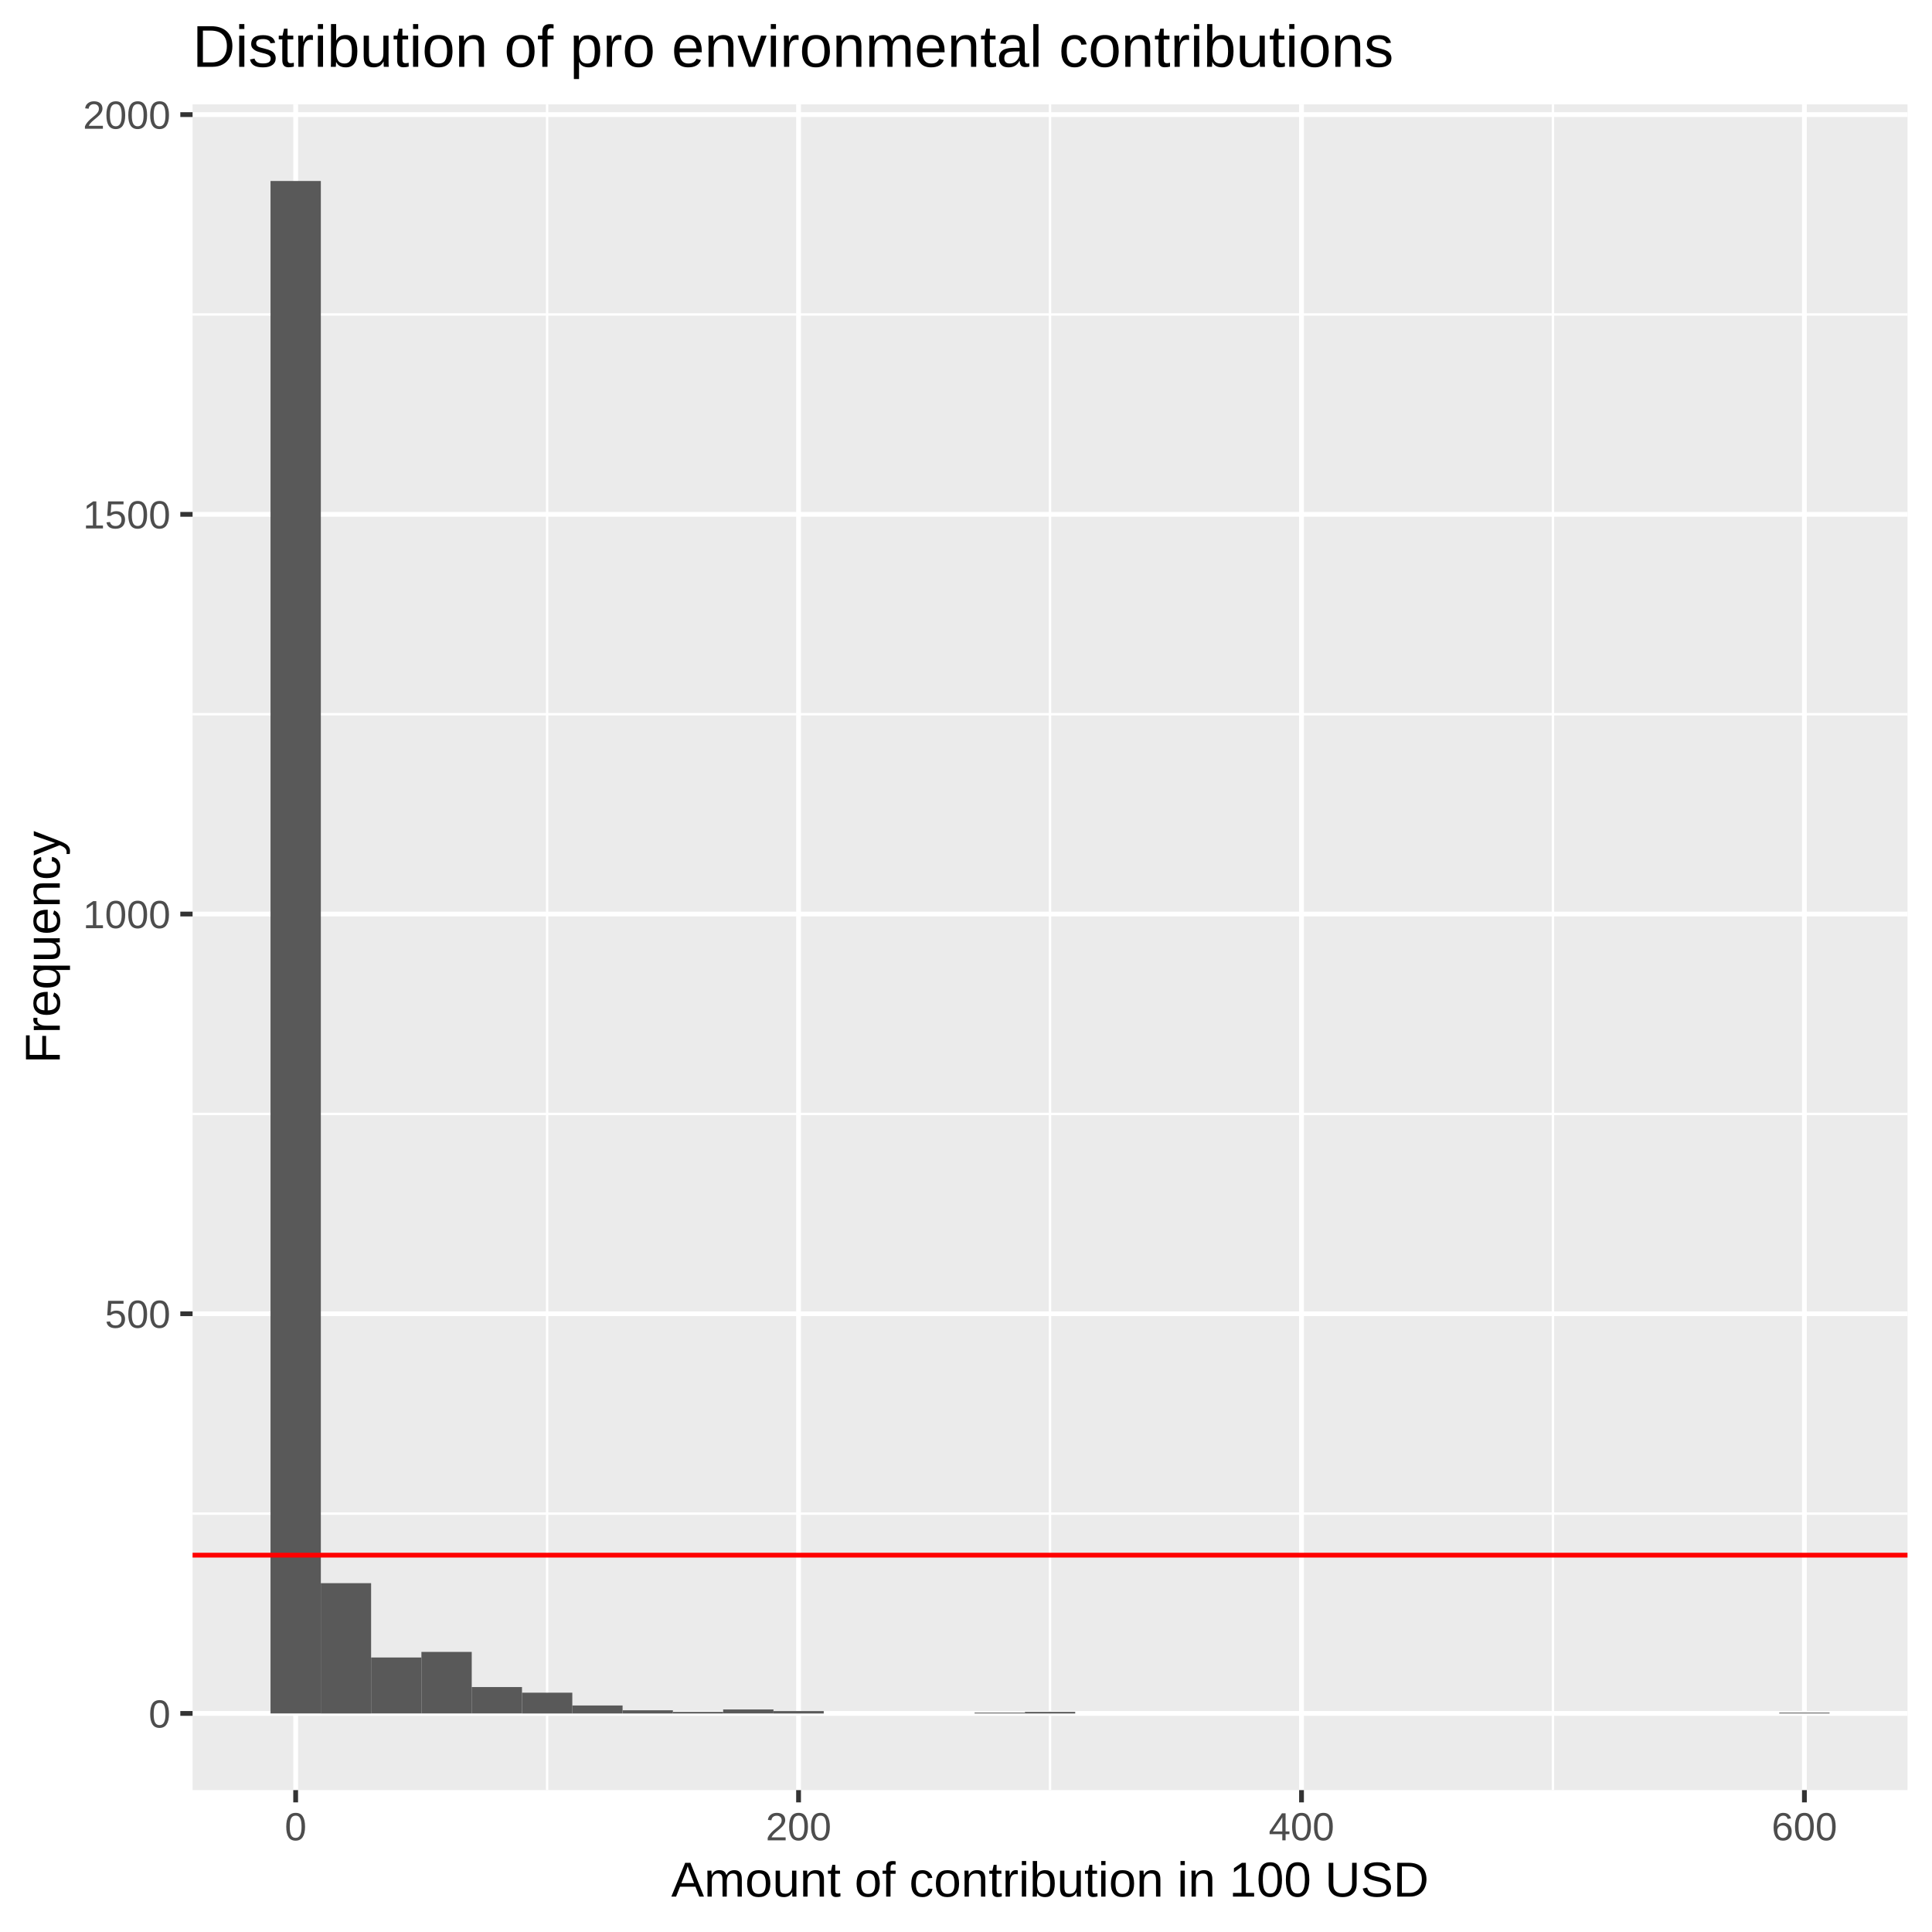
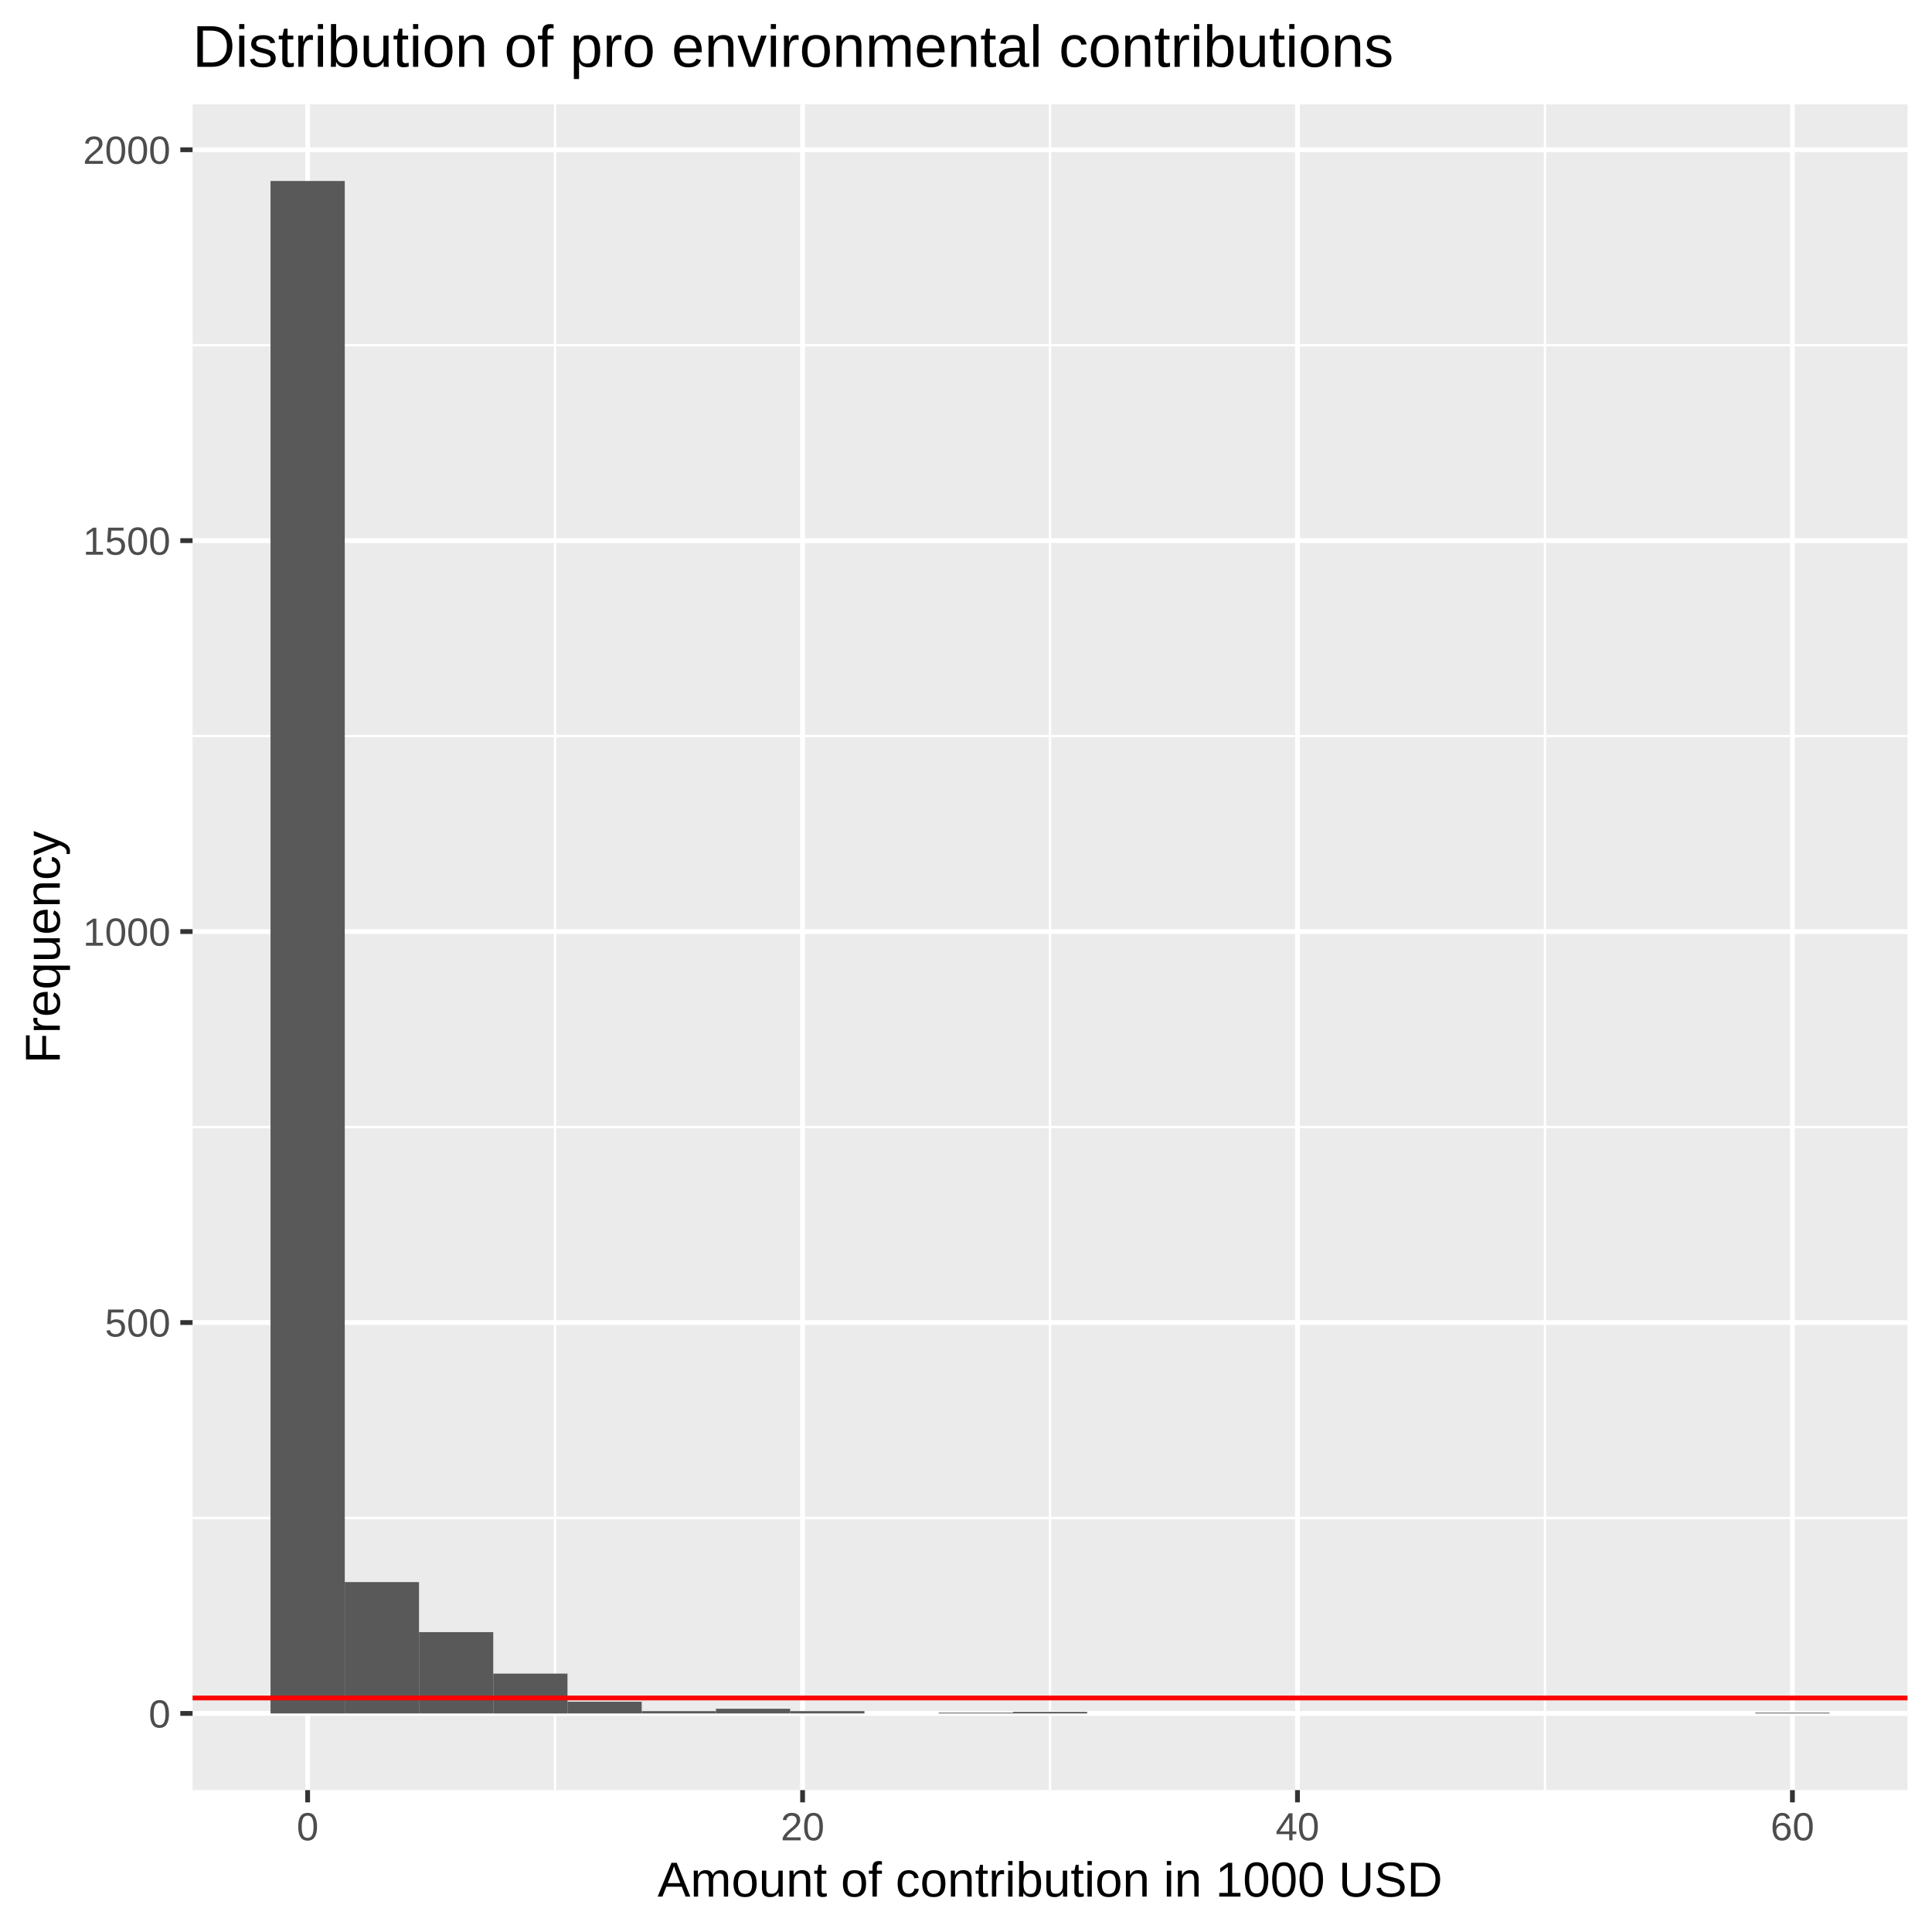
<svg xmlns="http://www.w3.org/2000/svg" class="svglite" width="432.00pt" height="432.00pt" viewBox="0 0 432.00 432.00">
  <defs>
    <style type="text/css">
    .svglite line, .svglite polyline, .svglite polygon, .svglite path, .svglite rect, .svglite circle {
      fill: none;
      stroke: #000000;
      stroke-linecap: round;
      stroke-linejoin: round;
      stroke-miterlimit: 10.00;
    }
    .svglite text {
      white-space: pre;
    }
  </style>
  </defs>
  <rect width="100%" height="100%" style="stroke: none; fill: #FFFFFF;" />
  <defs>
    <clipPath id="cpMC4wMHw0MzIuMDB8MC4wMHw0MzIuMDA=">
      <rect x="0.00" y="0.00" width="432.00" height="432.00" />
    </clipPath>
  </defs>
  <g clip-path="url(#cpMC4wMHw0MzIuMDB8MC4wMHw0MzIuMDA=)">
    <rect x="0" y="0" width="432.00" height="432.00" style="stroke-width: 1.07; stroke: #FFFFFF; fill: #FFFFFF;" />
  </g>
  <defs>
    <clipPath id="cpNDMuMDZ8NDI2LjUyfDIzLjM0fDQwMC4yNw==">
      <rect x="43.06" y="23.34" width="383.46" height="376.93" />
    </clipPath>
  </defs>
  <g clip-path="url(#cpNDMuMDZ8NDI2LjUyfDIzLjM0fDQwMC4yNw==)">
    <rect x="43.06" y="23.34" width="383.46" height="376.93" style="stroke-width: 1.07; stroke: none; fill: #EBEBEB;" />
-     <polyline points="43.06,338.45 426.52,338.45 " style="stroke-width: 0.53; stroke: #FFFFFF; stroke-linecap: butt;" />
-     <polyline points="43.06,249.07 426.52,249.07 " style="stroke-width: 0.53; stroke: #FFFFFF; stroke-linecap: butt;" />
-     <polyline points="43.06,159.70 426.52,159.70 " style="stroke-width: 0.53; stroke: #FFFFFF; stroke-linecap: butt;" />
-     <polyline points="43.06,70.32 426.52,70.32 " style="stroke-width: 0.53; stroke: #FFFFFF; stroke-linecap: butt;" />
-     <polyline points="122.34,400.27 122.34,23.34 " style="stroke-width: 0.53; stroke: #FFFFFF; stroke-linecap: butt;" />
+     <polyline points="43.06,339.43 426.52,339.43 " style="stroke-width: 0.53; stroke: #FFFFFF; stroke-linecap: butt;" />
+     <polyline points="43.06,252.01 426.52,252.01 " style="stroke-width: 0.53; stroke: #FFFFFF; stroke-linecap: butt;" />
+     <polyline points="43.06,164.60 426.52,164.60 " style="stroke-width: 0.53; stroke: #FFFFFF; stroke-linecap: butt;" />
+     <polyline points="43.06,77.18 426.52,77.18 " style="stroke-width: 0.53; stroke: #FFFFFF; stroke-linecap: butt;" />
+     <polyline points="124.12,400.27 124.12,23.34 " style="stroke-width: 0.53; stroke: #FFFFFF; stroke-linecap: butt;" />
    <polyline points="234.79,400.27 234.79,23.34 " style="stroke-width: 0.53; stroke: #FFFFFF; stroke-linecap: butt;" />
-     <polyline points="347.24,400.27 347.24,23.34 " style="stroke-width: 0.53; stroke: #FFFFFF; stroke-linecap: butt;" />
+     <polyline points="345.46,400.27 345.46,23.34 " style="stroke-width: 0.53; stroke: #FFFFFF; stroke-linecap: butt;" />
    <polyline points="43.06,383.13 426.52,383.13 " style="stroke-width: 1.07; stroke: #FFFFFF; stroke-linecap: butt;" />
-     <polyline points="43.06,293.76 426.52,293.76 " style="stroke-width: 1.07; stroke: #FFFFFF; stroke-linecap: butt;" />
-     <polyline points="43.06,204.38 426.52,204.38 " style="stroke-width: 1.07; stroke: #FFFFFF; stroke-linecap: butt;" />
-     <polyline points="43.06,115.01 426.52,115.01 " style="stroke-width: 1.07; stroke: #FFFFFF; stroke-linecap: butt;" />
-     <polyline points="43.06,25.63 426.52,25.63 " style="stroke-width: 1.07; stroke: #FFFFFF; stroke-linecap: butt;" />
-     <polyline points="66.11,400.27 66.11,23.34 " style="stroke-width: 1.07; stroke: #FFFFFF; stroke-linecap: butt;" />
-     <polyline points="178.56,400.27 178.56,23.34 " style="stroke-width: 1.07; stroke: #FFFFFF; stroke-linecap: butt;" />
-     <polyline points="291.02,400.27 291.02,23.34 " style="stroke-width: 1.07; stroke: #FFFFFF; stroke-linecap: butt;" />
-     <polyline points="403.47,400.27 403.47,23.34 " style="stroke-width: 1.07; stroke: #FFFFFF; stroke-linecap: butt;" />
-     <rect x="60.49" y="40.47" width="11.25" height="342.66" style="stroke-width: 1.07; stroke: none; stroke-linecap: butt; stroke-linejoin: miter; fill: #595959;" />
-     <rect x="71.73" y="354.00" width="11.25" height="29.14" style="stroke-width: 1.07; stroke: none; stroke-linecap: butt; stroke-linejoin: miter; fill: #595959;" />
-     <rect x="82.98" y="370.62" width="11.25" height="12.51" style="stroke-width: 1.07; stroke: none; stroke-linecap: butt; stroke-linejoin: miter; fill: #595959;" />
-     <rect x="94.23" y="369.37" width="11.25" height="13.76" style="stroke-width: 1.07; stroke: none; stroke-linecap: butt; stroke-linejoin: miter; fill: #595959;" />
-     <rect x="105.47" y="377.23" width="11.25" height="5.90" style="stroke-width: 1.07; stroke: none; stroke-linecap: butt; stroke-linejoin: miter; fill: #595959;" />
-     <rect x="116.72" y="378.49" width="11.25" height="4.65" style="stroke-width: 1.07; stroke: none; stroke-linecap: butt; stroke-linejoin: miter; fill: #595959;" />
-     <rect x="127.96" y="381.35" width="11.25" height="1.79" style="stroke-width: 1.07; stroke: none; stroke-linecap: butt; stroke-linejoin: miter; fill: #595959;" />
-     <rect x="139.21" y="382.42" width="11.25" height="0.72" style="stroke-width: 1.07; stroke: none; stroke-linecap: butt; stroke-linejoin: miter; fill: #595959;" />
-     <rect x="150.45" y="382.78" width="11.25" height="0.36" style="stroke-width: 1.07; stroke: none; stroke-linecap: butt; stroke-linejoin: miter; fill: #595959;" />
-     <rect x="161.70" y="382.24" width="11.25" height="0.89" style="stroke-width: 1.07; stroke: none; stroke-linecap: butt; stroke-linejoin: miter; fill: #595959;" />
-     <rect x="172.94" y="382.60" width="11.25" height="0.54" style="stroke-width: 1.07; stroke: none; stroke-linecap: butt; stroke-linejoin: miter; fill: #595959;" />
-     <rect x="184.19" y="383.13" width="11.25" height="0.00" style="stroke-width: 1.07; stroke: none; stroke-linecap: butt; stroke-linejoin: miter; fill: #595959;" />
-     <rect x="195.43" y="383.13" width="11.25" height="0.00" style="stroke-width: 1.07; stroke: none; stroke-linecap: butt; stroke-linejoin: miter; fill: #595959;" />
-     <rect x="206.68" y="383.13" width="11.25" height="0.00" style="stroke-width: 1.07; stroke: none; stroke-linecap: butt; stroke-linejoin: miter; fill: #595959;" />
-     <rect x="217.92" y="382.95" width="11.25" height="0.18" style="stroke-width: 1.07; stroke: none; stroke-linecap: butt; stroke-linejoin: miter; fill: #595959;" />
-     <rect x="229.17" y="382.78" width="11.25" height="0.36" style="stroke-width: 1.07; stroke: none; stroke-linecap: butt; stroke-linejoin: miter; fill: #595959;" />
-     <rect x="240.41" y="383.13" width="11.25" height="0.00" style="stroke-width: 1.07; stroke: none; stroke-linecap: butt; stroke-linejoin: miter; fill: #595959;" />
-     <rect x="251.66" y="383.13" width="11.25" height="0.00" style="stroke-width: 1.07; stroke: none; stroke-linecap: butt; stroke-linejoin: miter; fill: #595959;" />
-     <rect x="262.90" y="383.13" width="11.25" height="0.00" style="stroke-width: 1.07; stroke: none; stroke-linecap: butt; stroke-linejoin: miter; fill: #595959;" />
-     <rect x="274.15" y="383.13" width="11.25" height="0.00" style="stroke-width: 1.07; stroke: none; stroke-linecap: butt; stroke-linejoin: miter; fill: #595959;" />
-     <rect x="285.39" y="383.13" width="11.25" height="0.00" style="stroke-width: 1.07; stroke: none; stroke-linecap: butt; stroke-linejoin: miter; fill: #595959;" />
-     <rect x="296.64" y="383.13" width="11.25" height="0.00" style="stroke-width: 1.07; stroke: none; stroke-linecap: butt; stroke-linejoin: miter; fill: #595959;" />
-     <rect x="307.88" y="383.13" width="11.25" height="0.00" style="stroke-width: 1.07; stroke: none; stroke-linecap: butt; stroke-linejoin: miter; fill: #595959;" />
-     <rect x="319.13" y="383.13" width="11.25" height="0.00" style="stroke-width: 1.07; stroke: none; stroke-linecap: butt; stroke-linejoin: miter; fill: #595959;" />
-     <rect x="330.37" y="383.13" width="11.25" height="0.00" style="stroke-width: 1.07; stroke: none; stroke-linecap: butt; stroke-linejoin: miter; fill: #595959;" />
-     <rect x="341.62" y="383.13" width="11.25" height="0.00" style="stroke-width: 1.07; stroke: none; stroke-linecap: butt; stroke-linejoin: miter; fill: #595959;" />
-     <rect x="352.86" y="383.13" width="11.25" height="0.00" style="stroke-width: 1.07; stroke: none; stroke-linecap: butt; stroke-linejoin: miter; fill: #595959;" />
-     <rect x="364.11" y="383.13" width="11.25" height="0.00" style="stroke-width: 1.07; stroke: none; stroke-linecap: butt; stroke-linejoin: miter; fill: #595959;" />
-     <rect x="375.35" y="383.13" width="11.25" height="0.00" style="stroke-width: 1.07; stroke: none; stroke-linecap: butt; stroke-linejoin: miter; fill: #595959;" />
-     <rect x="386.60" y="383.13" width="11.25" height="0.00" style="stroke-width: 1.07; stroke: none; stroke-linecap: butt; stroke-linejoin: miter; fill: #595959;" />
-     <rect x="397.85" y="382.95" width="11.25" height="0.18" style="stroke-width: 1.07; stroke: none; stroke-linecap: butt; stroke-linejoin: miter; fill: #595959;" />
-     <line x1="43.06" y1="347.74" x2="426.52" y2="347.74" style="stroke-width: 1.07; stroke: #FF0000; stroke-linecap: butt;" />
+     <polyline points="43.06,295.72 426.52,295.72 " style="stroke-width: 1.07; stroke: #FFFFFF; stroke-linecap: butt;" />
+     <polyline points="43.06,208.30 426.52,208.30 " style="stroke-width: 1.07; stroke: #FFFFFF; stroke-linecap: butt;" />
+     <polyline points="43.06,120.89 426.52,120.89 " style="stroke-width: 1.07; stroke: #FFFFFF; stroke-linecap: butt;" />
+     <polyline points="43.06,33.48 426.52,33.48 " style="stroke-width: 1.07; stroke: #FFFFFF; stroke-linecap: butt;" />
+     <polyline points="68.79,400.27 68.79,23.34 " style="stroke-width: 1.07; stroke: #FFFFFF; stroke-linecap: butt;" />
+     <polyline points="179.46,400.27 179.46,23.34 " style="stroke-width: 1.07; stroke: #FFFFFF; stroke-linecap: butt;" />
+     <polyline points="290.12,400.27 290.12,23.34 " style="stroke-width: 1.07; stroke: #FFFFFF; stroke-linecap: butt;" />
+     <polyline points="400.79,400.27 400.79,23.34 " style="stroke-width: 1.07; stroke: #FFFFFF; stroke-linecap: butt;" />
+     <rect x="60.49" y="40.47" width="16.60" height="342.66" style="stroke-width: 1.07; stroke: none; stroke-linecap: butt; stroke-linejoin: miter; fill: #595959;" />
+     <rect x="77.09" y="353.76" width="16.60" height="29.37" style="stroke-width: 1.07; stroke: none; stroke-linecap: butt; stroke-linejoin: miter; fill: #595959;" />
+     <rect x="93.69" y="364.95" width="16.60" height="18.18" style="stroke-width: 1.07; stroke: none; stroke-linecap: butt; stroke-linejoin: miter; fill: #595959;" />
+     <rect x="110.29" y="374.22" width="16.60" height="8.92" style="stroke-width: 1.07; stroke: none; stroke-linecap: butt; stroke-linejoin: miter; fill: #595959;" />
+     <rect x="126.89" y="380.51" width="16.60" height="2.62" style="stroke-width: 1.07; stroke: none; stroke-linecap: butt; stroke-linejoin: miter; fill: #595959;" />
+     <rect x="143.49" y="382.61" width="16.60" height="0.52" style="stroke-width: 1.07; stroke: none; stroke-linecap: butt; stroke-linejoin: miter; fill: #595959;" />
+     <rect x="160.09" y="382.08" width="16.60" height="1.05" style="stroke-width: 1.07; stroke: none; stroke-linecap: butt; stroke-linejoin: miter; fill: #595959;" />
+     <rect x="176.69" y="382.61" width="16.60" height="0.52" style="stroke-width: 1.07; stroke: none; stroke-linecap: butt; stroke-linejoin: miter; fill: #595959;" />
+     <rect x="193.29" y="383.13" width="16.60" height="0.00" style="stroke-width: 1.07; stroke: none; stroke-linecap: butt; stroke-linejoin: miter; fill: #595959;" />
+     <rect x="209.89" y="382.96" width="16.60" height="0.17" style="stroke-width: 1.07; stroke: none; stroke-linecap: butt; stroke-linejoin: miter; fill: #595959;" />
+     <rect x="226.49" y="382.78" width="16.60" height="0.35" style="stroke-width: 1.07; stroke: none; stroke-linecap: butt; stroke-linejoin: miter; fill: #595959;" />
+     <rect x="243.09" y="383.13" width="16.60" height="0.00" style="stroke-width: 1.07; stroke: none; stroke-linecap: butt; stroke-linejoin: miter; fill: #595959;" />
+     <rect x="259.69" y="383.13" width="16.60" height="0.00" style="stroke-width: 1.07; stroke: none; stroke-linecap: butt; stroke-linejoin: miter; fill: #595959;" />
+     <rect x="276.29" y="383.13" width="16.60" height="0.00" style="stroke-width: 1.07; stroke: none; stroke-linecap: butt; stroke-linejoin: miter; fill: #595959;" />
+     <rect x="292.89" y="383.13" width="16.60" height="0.00" style="stroke-width: 1.07; stroke: none; stroke-linecap: butt; stroke-linejoin: miter; fill: #595959;" />
+     <rect x="309.49" y="383.13" width="16.60" height="0.00" style="stroke-width: 1.07; stroke: none; stroke-linecap: butt; stroke-linejoin: miter; fill: #595959;" />
+     <rect x="326.09" y="383.13" width="16.60" height="0.00" style="stroke-width: 1.07; stroke: none; stroke-linecap: butt; stroke-linejoin: miter; fill: #595959;" />
+     <rect x="342.69" y="383.13" width="16.60" height="0.00" style="stroke-width: 1.07; stroke: none; stroke-linecap: butt; stroke-linejoin: miter; fill: #595959;" />
+     <rect x="359.29" y="383.13" width="16.60" height="0.00" style="stroke-width: 1.07; stroke: none; stroke-linecap: butt; stroke-linejoin: miter; fill: #595959;" />
+     <rect x="375.89" y="383.13" width="16.60" height="0.00" style="stroke-width: 1.07; stroke: none; stroke-linecap: butt; stroke-linejoin: miter; fill: #595959;" />
+     <rect x="392.49" y="382.96" width="16.60" height="0.17" style="stroke-width: 1.07; stroke: none; stroke-linecap: butt; stroke-linejoin: miter; fill: #595959;" />
+     <line x1="43.06" y1="379.67" x2="426.52" y2="379.67" style="stroke-width: 1.07; stroke: #FF0000; stroke-linecap: butt;" />
  </g>
  <g clip-path="url(#cpMC4wMHw0MzIuMDB8MC4wMHw0MzIuMDA=)">
    <text x="38.13" y="386.29" text-anchor="end" style="font-size: 8.80px;fill: #4D4D4D; font-family: &quot;Arial&quot;;" textLength="4.90px" lengthAdjust="spacingAndGlyphs">0</text>
-     <text x="38.13" y="296.91" text-anchor="end" style="font-size: 8.80px;fill: #4D4D4D; font-family: &quot;Arial&quot;;" textLength="14.69px" lengthAdjust="spacingAndGlyphs">500</text>
-     <text x="38.13" y="207.54" text-anchor="end" style="font-size: 8.80px;fill: #4D4D4D; font-family: &quot;Arial&quot;;" textLength="19.58px" lengthAdjust="spacingAndGlyphs">1000</text>
-     <text x="38.13" y="118.16" text-anchor="end" style="font-size: 8.80px;fill: #4D4D4D; font-family: &quot;Arial&quot;;" textLength="19.58px" lengthAdjust="spacingAndGlyphs">1500</text>
-     <text x="38.13" y="28.79" text-anchor="end" style="font-size: 8.80px;fill: #4D4D4D; font-family: &quot;Arial&quot;;" textLength="19.58px" lengthAdjust="spacingAndGlyphs">2000</text>
+     <text x="38.13" y="298.87" text-anchor="end" style="font-size: 8.80px;fill: #4D4D4D; font-family: &quot;Arial&quot;;" textLength="14.69px" lengthAdjust="spacingAndGlyphs">500</text>
+     <text x="38.13" y="211.46" text-anchor="end" style="font-size: 8.80px;fill: #4D4D4D; font-family: &quot;Arial&quot;;" textLength="19.58px" lengthAdjust="spacingAndGlyphs">1000</text>
+     <text x="38.13" y="124.04" text-anchor="end" style="font-size: 8.80px;fill: #4D4D4D; font-family: &quot;Arial&quot;;" textLength="19.58px" lengthAdjust="spacingAndGlyphs">1500</text>
+     <text x="38.13" y="36.63" text-anchor="end" style="font-size: 8.80px;fill: #4D4D4D; font-family: &quot;Arial&quot;;" textLength="19.58px" lengthAdjust="spacingAndGlyphs">2000</text>
    <polyline points="40.32,383.13 43.06,383.13 " style="stroke-width: 1.07; stroke: #333333; stroke-linecap: butt;" />
-     <polyline points="40.32,293.76 43.06,293.76 " style="stroke-width: 1.07; stroke: #333333; stroke-linecap: butt;" />
-     <polyline points="40.32,204.38 43.06,204.38 " style="stroke-width: 1.07; stroke: #333333; stroke-linecap: butt;" />
-     <polyline points="40.32,115.01 43.06,115.01 " style="stroke-width: 1.07; stroke: #333333; stroke-linecap: butt;" />
-     <polyline points="40.32,25.63 43.06,25.63 " style="stroke-width: 1.07; stroke: #333333; stroke-linecap: butt;" />
-     <polyline points="66.11,403.01 66.11,400.27 " style="stroke-width: 1.07; stroke: #333333; stroke-linecap: butt;" />
-     <polyline points="178.56,403.01 178.56,400.27 " style="stroke-width: 1.07; stroke: #333333; stroke-linecap: butt;" />
-     <polyline points="291.02,403.01 291.02,400.27 " style="stroke-width: 1.07; stroke: #333333; stroke-linecap: butt;" />
-     <polyline points="403.47,403.01 403.47,400.27 " style="stroke-width: 1.07; stroke: #333333; stroke-linecap: butt;" />
-     <text x="66.11" y="411.50" text-anchor="middle" style="font-size: 8.80px;fill: #4D4D4D; font-family: &quot;Arial&quot;;" textLength="4.90px" lengthAdjust="spacingAndGlyphs">0</text>
-     <text x="178.56" y="411.50" text-anchor="middle" style="font-size: 8.80px;fill: #4D4D4D; font-family: &quot;Arial&quot;;" textLength="14.69px" lengthAdjust="spacingAndGlyphs">200</text>
-     <text x="291.02" y="411.50" text-anchor="middle" style="font-size: 8.80px;fill: #4D4D4D; font-family: &quot;Arial&quot;;" textLength="14.69px" lengthAdjust="spacingAndGlyphs">400</text>
-     <text x="403.47" y="411.50" text-anchor="middle" style="font-size: 8.80px;fill: #4D4D4D; font-family: &quot;Arial&quot;;" textLength="14.69px" lengthAdjust="spacingAndGlyphs">600</text>
-     <text x="234.79" y="424.09" text-anchor="middle" style="font-size: 11.00px; font-family: &quot;Arial&quot;;" textLength="169.37px" lengthAdjust="spacingAndGlyphs">Amount of contribution in 100 USD</text>
+     <polyline points="40.32,295.72 43.06,295.72 " style="stroke-width: 1.07; stroke: #333333; stroke-linecap: butt;" />
+     <polyline points="40.32,208.30 43.06,208.30 " style="stroke-width: 1.07; stroke: #333333; stroke-linecap: butt;" />
+     <polyline points="40.32,120.89 43.06,120.89 " style="stroke-width: 1.07; stroke: #333333; stroke-linecap: butt;" />
+     <polyline points="40.32,33.48 43.06,33.48 " style="stroke-width: 1.07; stroke: #333333; stroke-linecap: butt;" />
+     <polyline points="68.79,403.01 68.79,400.27 " style="stroke-width: 1.07; stroke: #333333; stroke-linecap: butt;" />
+     <polyline points="179.46,403.01 179.46,400.27 " style="stroke-width: 1.07; stroke: #333333; stroke-linecap: butt;" />
+     <polyline points="290.12,403.01 290.12,400.27 " style="stroke-width: 1.07; stroke: #333333; stroke-linecap: butt;" />
+     <polyline points="400.79,403.01 400.79,400.27 " style="stroke-width: 1.07; stroke: #333333; stroke-linecap: butt;" />
+     <text x="68.79" y="411.50" text-anchor="middle" style="font-size: 8.80px;fill: #4D4D4D; font-family: &quot;Arial&quot;;" textLength="4.90px" lengthAdjust="spacingAndGlyphs">0</text>
+     <text x="179.46" y="411.50" text-anchor="middle" style="font-size: 8.80px;fill: #4D4D4D; font-family: &quot;Arial&quot;;" textLength="9.79px" lengthAdjust="spacingAndGlyphs">20</text>
+     <text x="290.12" y="411.50" text-anchor="middle" style="font-size: 8.80px;fill: #4D4D4D; font-family: &quot;Arial&quot;;" textLength="9.79px" lengthAdjust="spacingAndGlyphs">40</text>
+     <text x="400.79" y="411.50" text-anchor="middle" style="font-size: 8.80px;fill: #4D4D4D; font-family: &quot;Arial&quot;;" textLength="9.79px" lengthAdjust="spacingAndGlyphs">60</text>
+     <text x="234.79" y="424.09" text-anchor="middle" style="font-size: 11.00px; font-family: &quot;Arial&quot;;" textLength="175.49px" lengthAdjust="spacingAndGlyphs">Amount of contribution in 1000 USD</text>
    <text transform="translate(13.37,211.80) rotate(-90)" text-anchor="middle" style="font-size: 11.00px; font-family: &quot;Arial&quot;;" textLength="51.98px" lengthAdjust="spacingAndGlyphs">Frequency</text>
    <text x="43.06" y="14.94" style="font-size: 13.20px; font-family: &quot;Arial&quot;;" textLength="268.36px" lengthAdjust="spacingAndGlyphs">Distribution of pro environmental contributions</text>
  </g>
</svg>
